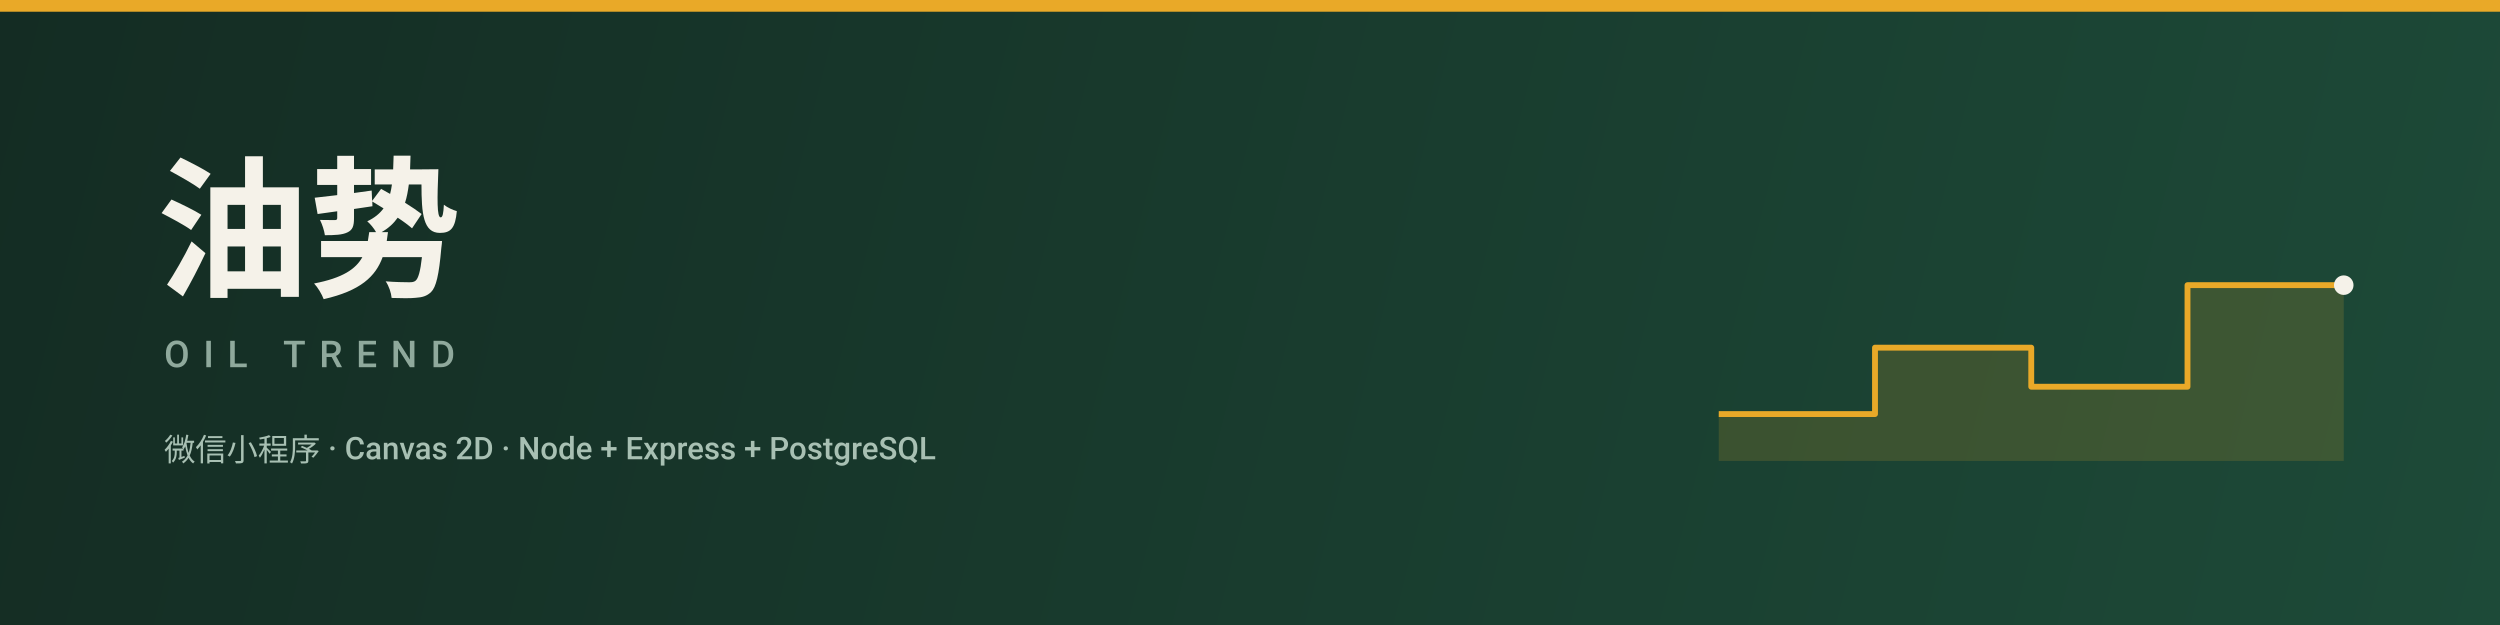
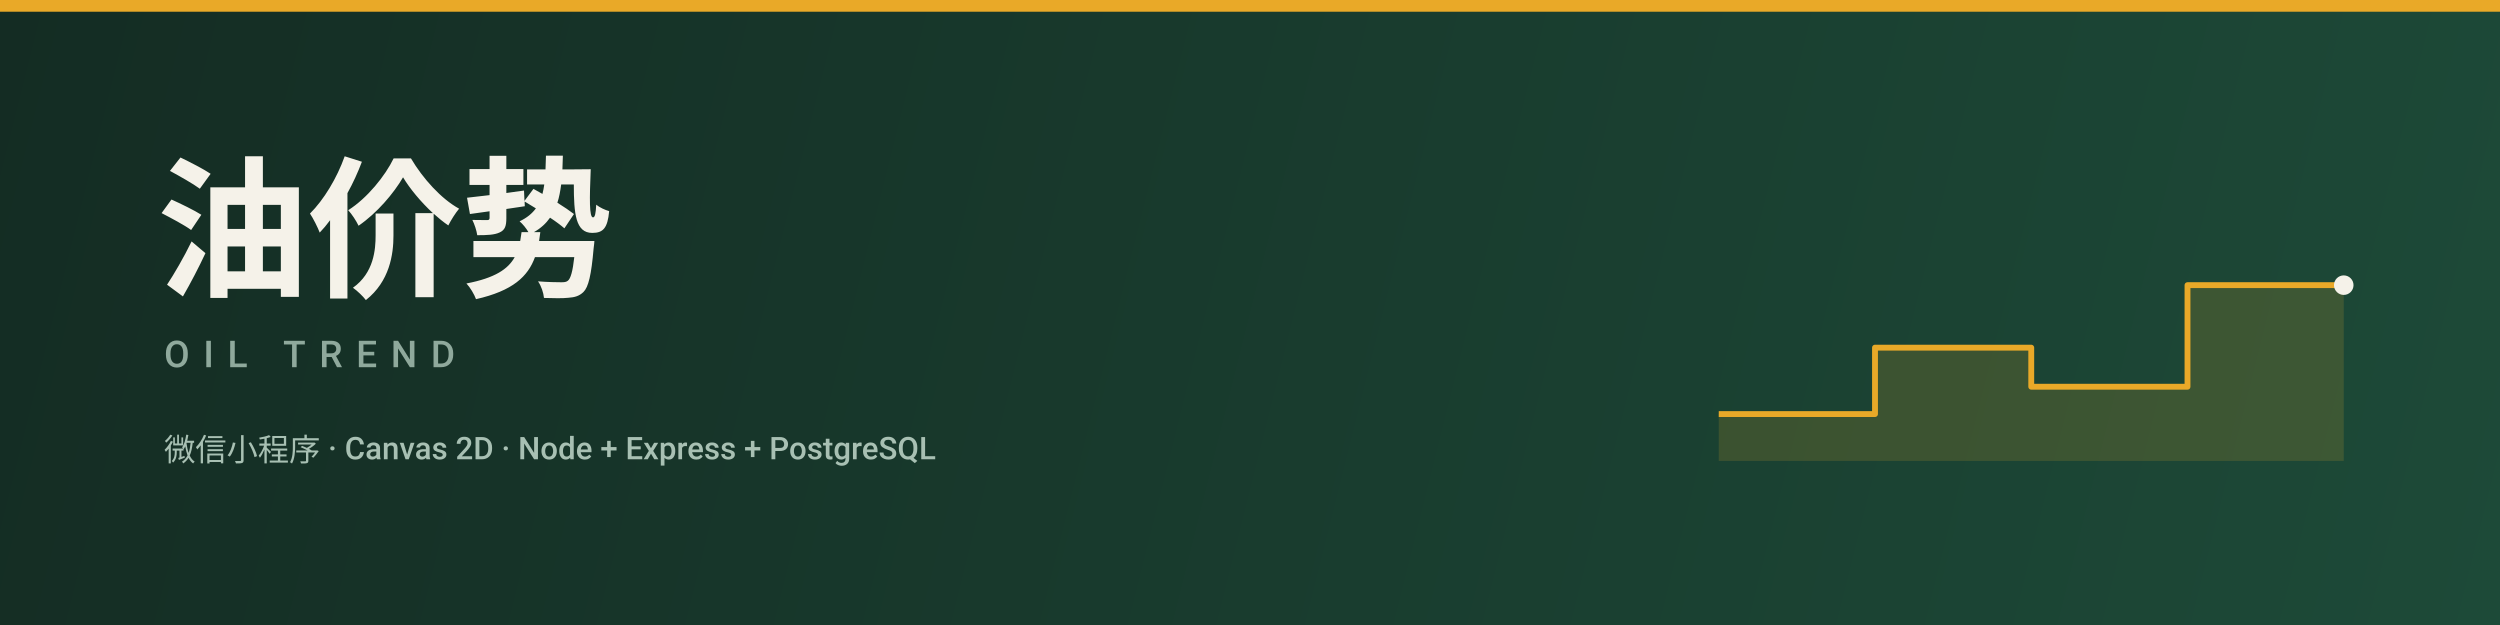
<svg xmlns="http://www.w3.org/2000/svg" viewBox="0 0 1280 320" width="1280" height="320" role="img" aria-labelledby="bt bd">
  <defs>
    <linearGradient id="bg" x1="0" y1="0" x2="1280" y2="320" gradientUnits="userSpaceOnUse">
      <stop offset="0" stop-color="#142c23" />
      <stop offset="1" stop-color="#1d4a38" />
    </linearGradient>
  </defs>
  <rect x="0" y="0" width="1280" height="320" fill="url(#bg)" />
  <rect x="0" y="0" width="1280" height="6" fill="#e9a928" />
-   <text x="80" y="146" fill="#f5f2e9" font-size="78" font-weight="700" font-family="'STSong','Songti SC','PingFang SC',serif">油势</text>
+   <text x="80" y="146" fill="#f5f2e9" font-size="78" font-weight="700" font-family="'STSong','Songti SC','PingFang SC',serif">油价势</text>
  <text x="84" y="188" fill="#8fa99c" font-size="19" font-weight="500" letter-spacing="7" font-family="-apple-system,BlinkMacSystemFont,'Segoe UI',Roboto,'Helvetica Neue',Arial,sans-serif">OIL TREND</text>
  <text x="84" y="236" fill="#a8c0b3" font-size="16" font-weight="500" font-family="-apple-system,BlinkMacSystemFont,'Segoe UI',Roboto,'Helvetica Neue',Arial,sans-serif">微信小程序 · Canvas 2D · Node + Express + PostgreSQL</text>
  <path d="M880 212 L960 212 L960 178 L1040 178 L1040 198 L1120 198 L1120 146 L1200 146 L1200 236 L880 236 Z" fill="#e9a928" fill-opacity="0.16" />
  <path d="M880 212 L960 212 L960 178 L1040 178 L1040 198 L1120 198 L1120 146 L1200 146" fill="none" stroke="#e9a928" stroke-width="3" stroke-linejoin="round" />
  <circle cx="1200" cy="146" r="5" fill="#f5f2e9" />
</svg>
